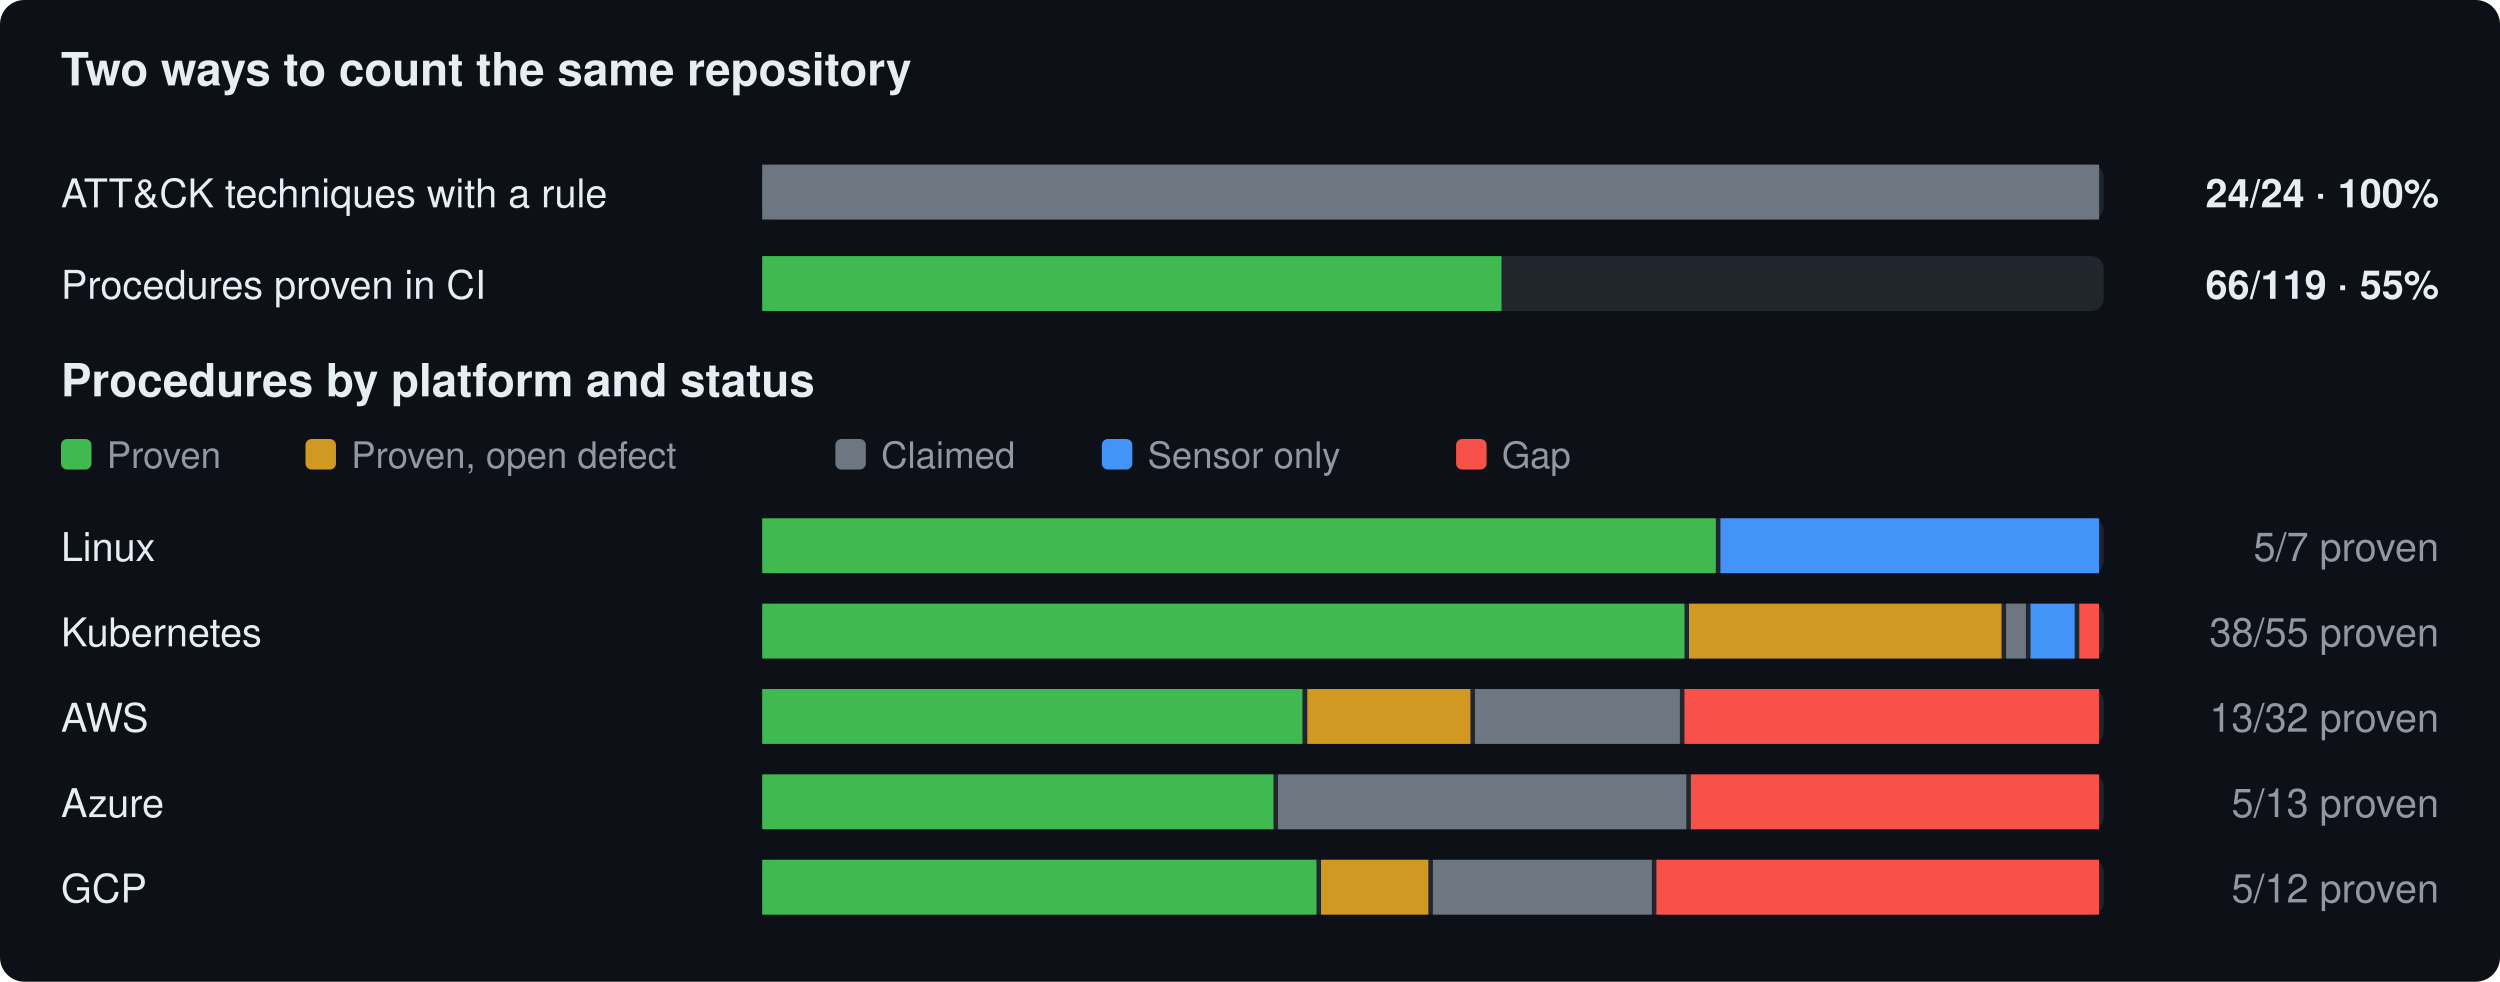
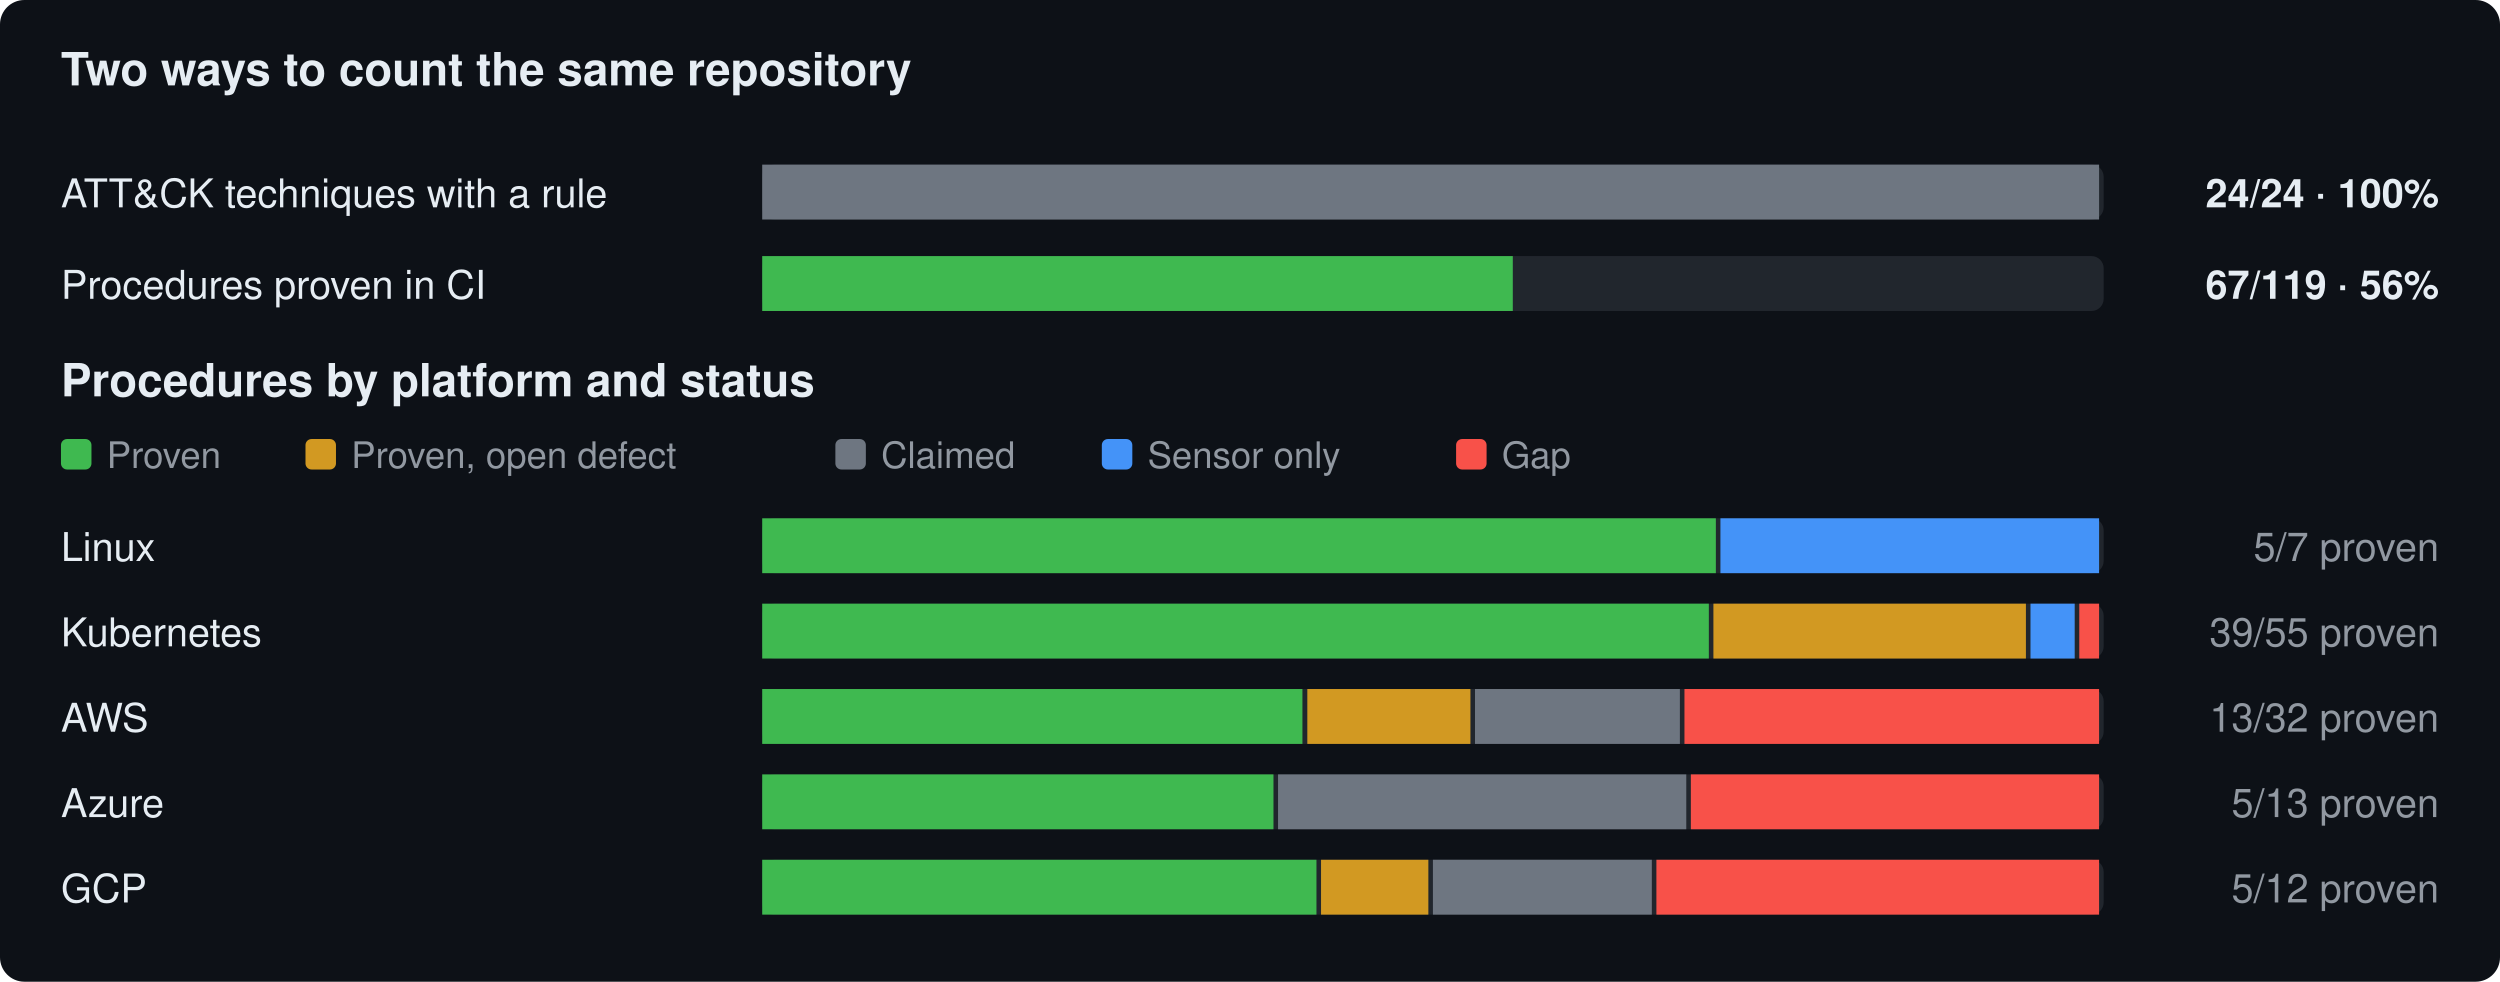
- <svg xmlns="http://www.w3.org/2000/svg" width="820" height="322" viewBox="0 0 820 322" font-family="-apple-system,BlinkMacSystemFont,'Segoe UI',Helvetica,Arial,sans-serif" role="img" aria-label="Procedure coverage: 66 of 119 procedures proven in CI">
+ <svg xmlns="http://www.w3.org/2000/svg" width="820" height="322" viewBox="0 0 820 322" font-family="-apple-system,BlinkMacSystemFont,'Segoe UI',Helvetica,Arial,sans-serif" role="img" aria-label="Procedure coverage: 67 of 119 procedures proven in CI">
  <rect width="820" height="322" rx="8" fill="#0d1117" />
  <text x="20" y="28" fill="#e6edf3" font-size="15" font-weight="600" text-anchor="start">Two ways to count the same repository</text>
  <text x="20" y="68" fill="#e6edf3" font-size="13" font-weight="400" text-anchor="start">ATT&amp;CK techniques with a rule</text>
  <rect x="250" y="54" width="440" height="18" rx="4" fill="#21262d" />
  <rect x="250.0" y="54" width="438.5" height="18" fill="#6e7681" />
  <text x="800" y="68" fill="#e6edf3" font-size="13" font-weight="600" text-anchor="end">24/24 · 100%</text>
  <text x="20" y="98" fill="#e6edf3" font-size="13" font-weight="400" text-anchor="start">Procedures proven in CI</text>
  <rect x="250" y="84" width="440" height="18" rx="4" fill="#21262d" />
-   <rect x="250.0" y="84" width="242.5" height="18" fill="#3fb950" />
-   <text x="800" y="98" fill="#e6edf3" font-size="13" font-weight="600" text-anchor="end">66/119 · 55%</text>
+   <rect x="250.0" y="84" width="246.2" height="18" fill="#3fb950" />
+   <text x="800" y="98" fill="#e6edf3" font-size="13" font-weight="600" text-anchor="end">67/119 · 56%</text>
  <text x="20" y="130" fill="#e6edf3" font-size="15" font-weight="600" text-anchor="start">Procedures by platform and status</text>
  <rect x="20" y="144" width="10" height="10" rx="2" fill="#3fb950" />
  <text x="35" y="153.5" fill="#9198a1" font-size="12" font-weight="400" text-anchor="start">Proven</text>
  <rect x="100.2" y="144" width="10" height="10" rx="2" fill="#d29922" />
  <text x="115.2" y="153.5" fill="#9198a1" font-size="12" font-weight="400" text-anchor="start">Proven, open defect</text>
  <rect x="274.0" y="144" width="10" height="10" rx="2" fill="#6e7681" />
  <text x="289.0" y="153.5" fill="#9198a1" font-size="12" font-weight="400" text-anchor="start">Claimed</text>
  <rect x="361.4" y="144" width="10" height="10" rx="2" fill="#4493f8" />
  <text x="376.4" y="153.5" fill="#9198a1" font-size="12" font-weight="400" text-anchor="start">Sensor only</text>
  <rect x="477.6" y="144" width="10" height="10" rx="2" fill="#f85149" />
  <text x="492.6" y="153.5" fill="#9198a1" font-size="12" font-weight="400" text-anchor="start">Gap</text>
  <text x="20" y="184" fill="#e6edf3" font-size="13" font-weight="400" text-anchor="start">Linux</text>
  <rect x="250" y="170" width="440" height="18" rx="4" fill="#21262d" />
  <rect x="250.0" y="170" width="312.8" height="18" fill="#3fb950" />
  <rect x="564.3" y="170" width="124.2" height="18" fill="#4493f8" />
  <text x="800" y="184" fill="#9198a1" font-size="13" font-weight="400" text-anchor="end">5/7 proven</text>
  <text x="20" y="212" fill="#e6edf3" font-size="13" font-weight="400" text-anchor="start">Kubernetes</text>
  <rect x="250" y="198" width="440" height="18" rx="4" fill="#21262d" />
-   <rect x="250.0" y="198" width="302.5" height="18" fill="#3fb950" />
-   <rect x="554.0" y="198" width="102.5" height="18" fill="#d29922" />
-   <rect x="658.0" y="198" width="6.5" height="18" fill="#6e7681" />
+   <rect x="250.0" y="198" width="310.5" height="18" fill="#3fb950" />
+   <rect x="562.0" y="198" width="102.5" height="18" fill="#d29922" />
  <rect x="666.0" y="198" width="14.5" height="18" fill="#4493f8" />
  <rect x="682.0" y="198" width="6.5" height="18" fill="#f85149" />
-   <text x="800" y="212" fill="#9198a1" font-size="13" font-weight="400" text-anchor="end">38/55 proven</text>
+   <text x="800" y="212" fill="#9198a1" font-size="13" font-weight="400" text-anchor="end">39/55 proven</text>
  <text x="20" y="240" fill="#e6edf3" font-size="13" font-weight="400" text-anchor="start">AWS</text>
  <rect x="250" y="226" width="440" height="18" rx="4" fill="#21262d" />
  <rect x="250.0" y="226" width="177.2" height="18" fill="#3fb950" />
  <rect x="428.8" y="226" width="53.5" height="18" fill="#d29922" />
  <rect x="483.8" y="226" width="67.2" height="18" fill="#6e7681" />
  <rect x="552.5" y="226" width="136.0" height="18" fill="#f85149" />
  <text x="800" y="240" fill="#9198a1" font-size="13" font-weight="400" text-anchor="end">13/32 proven</text>
  <text x="20" y="268" fill="#e6edf3" font-size="13" font-weight="400" text-anchor="start">Azure</text>
  <rect x="250" y="254" width="440" height="18" rx="4" fill="#21262d" />
  <rect x="250.0" y="254" width="167.7" height="18" fill="#3fb950" />
  <rect x="419.2" y="254" width="133.9" height="18" fill="#6e7681" />
  <rect x="554.6" y="254" width="133.9" height="18" fill="#f85149" />
  <text x="800" y="268" fill="#9198a1" font-size="13" font-weight="400" text-anchor="end">5/13 proven</text>
  <text x="20" y="296" fill="#e6edf3" font-size="13" font-weight="400" text-anchor="start">GCP</text>
  <rect x="250" y="282" width="440" height="18" rx="4" fill="#21262d" />
  <rect x="250.0" y="282" width="181.8" height="18" fill="#3fb950" />
  <rect x="433.3" y="282" width="35.2" height="18" fill="#d29922" />
  <rect x="470.0" y="282" width="71.8" height="18" fill="#6e7681" />
  <rect x="543.3" y="282" width="145.2" height="18" fill="#f85149" />
  <text x="800" y="296" fill="#9198a1" font-size="13" font-weight="400" text-anchor="end">5/12 proven</text>
</svg>
